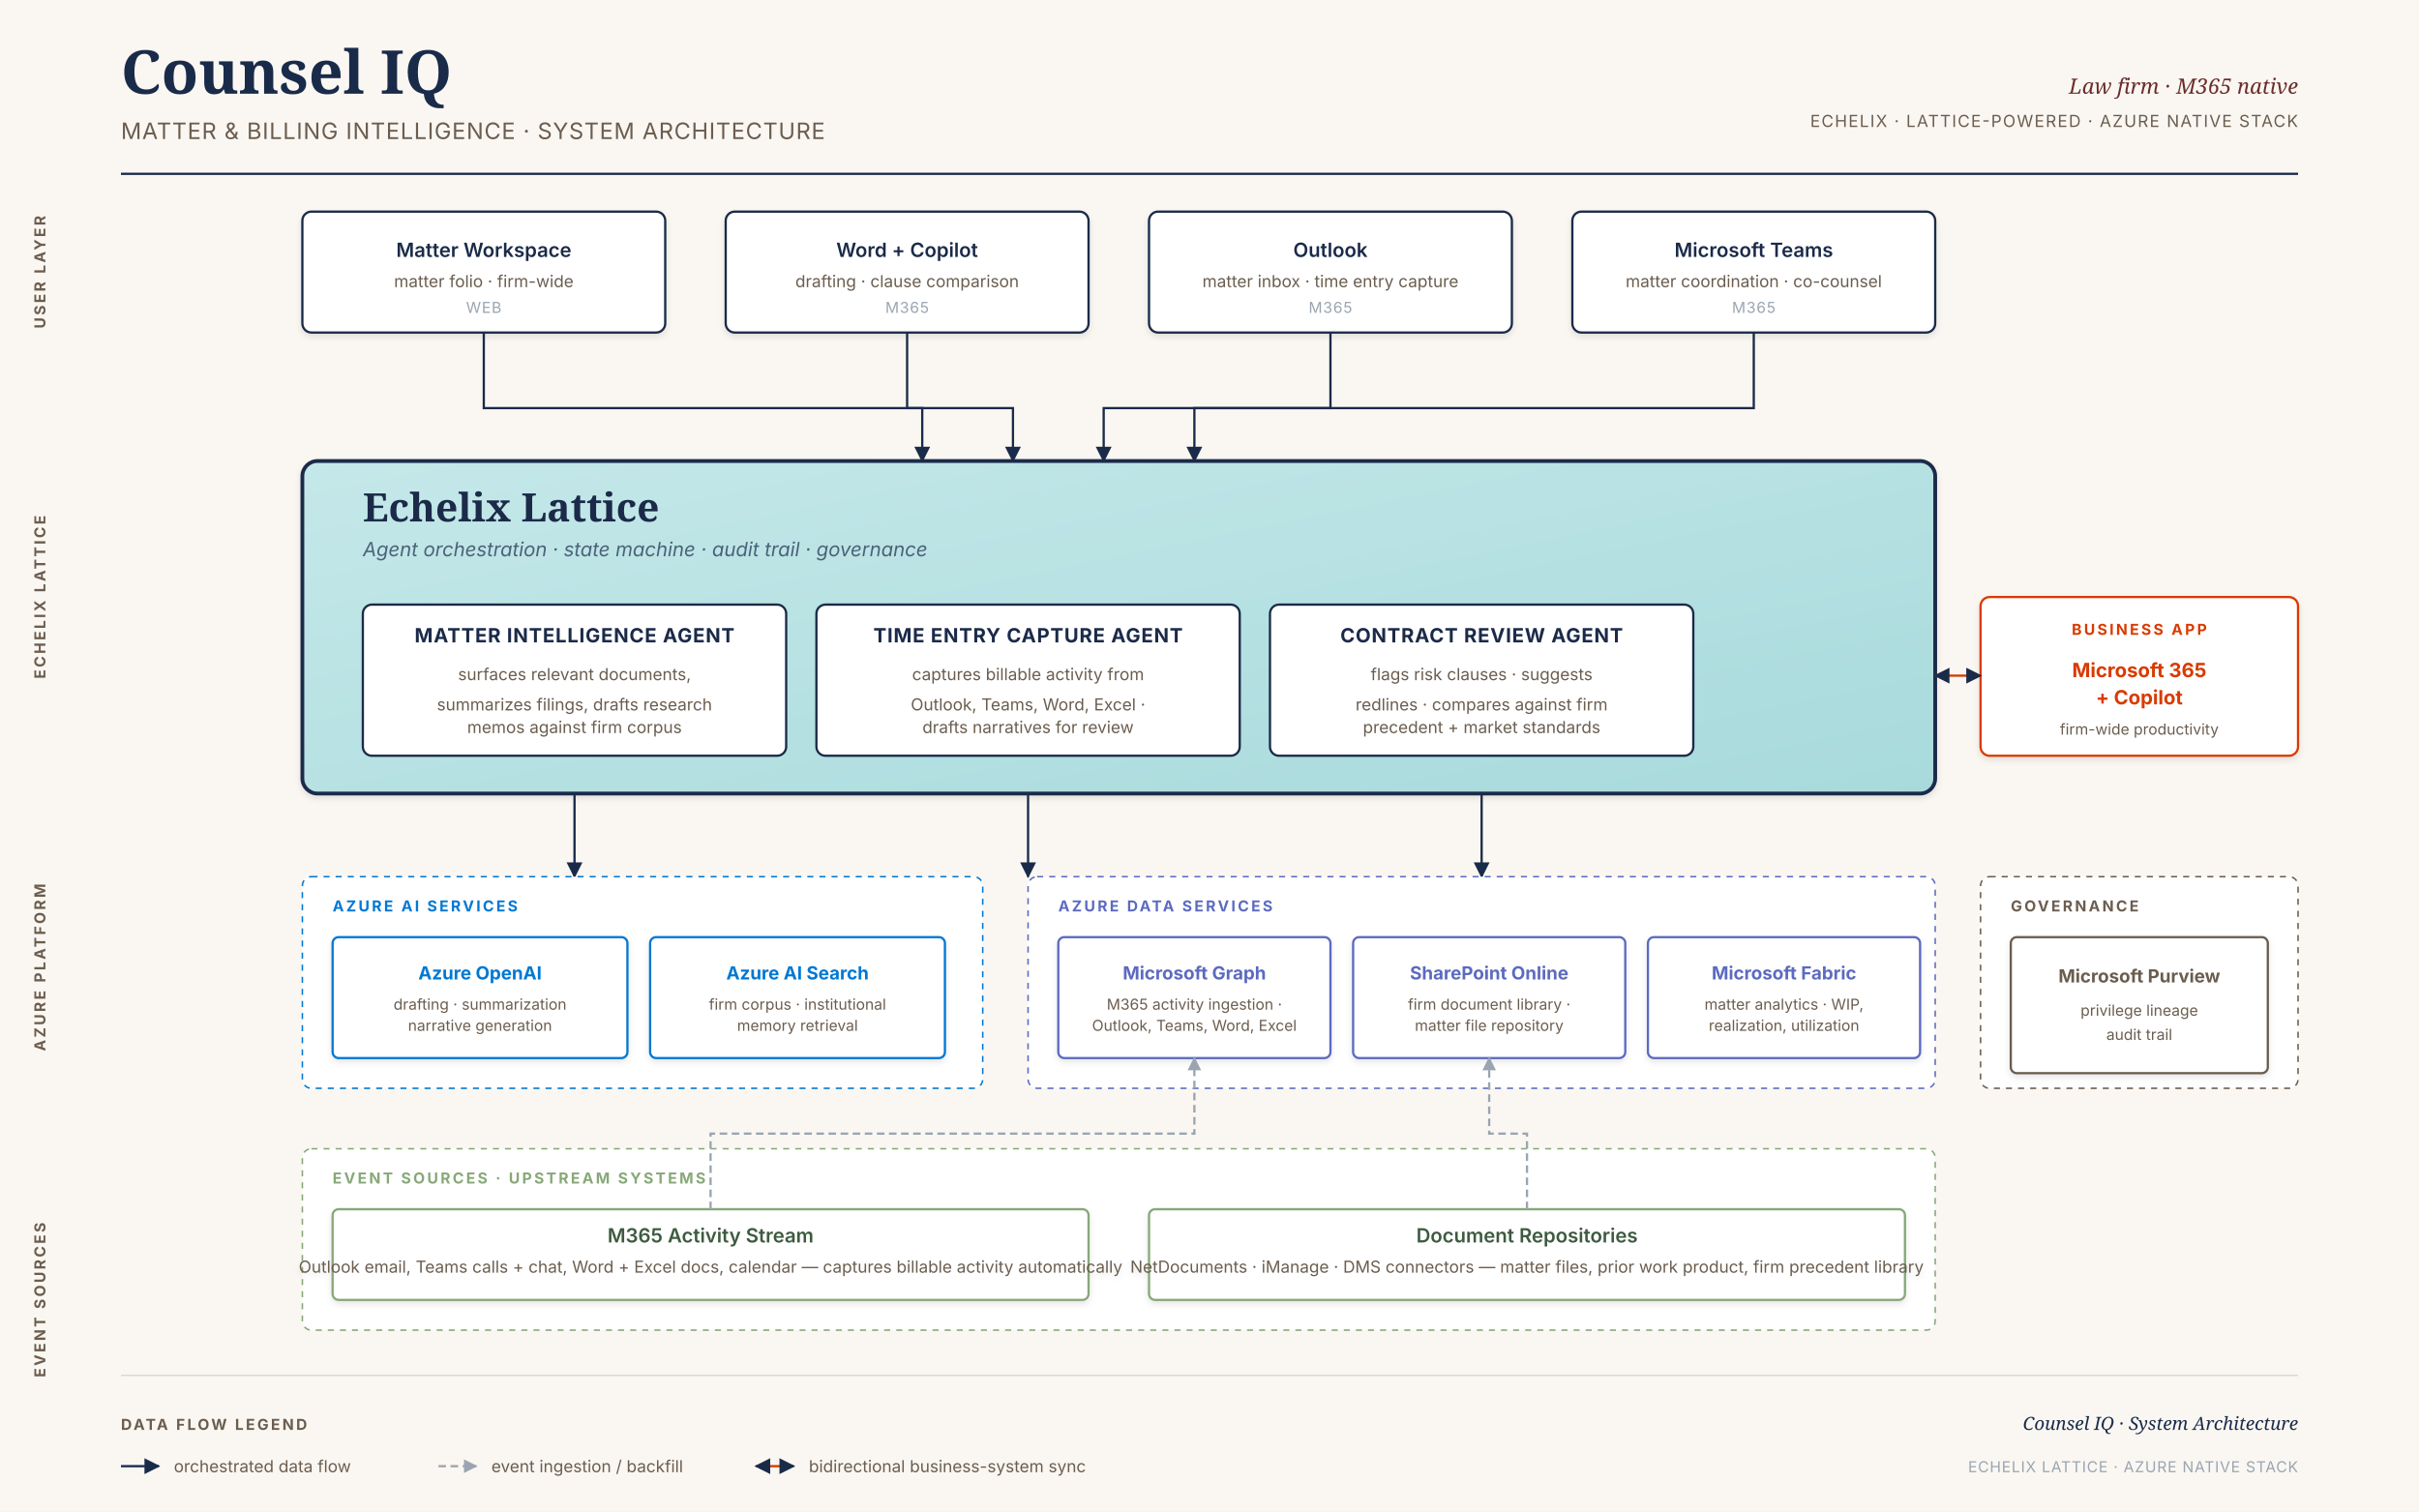
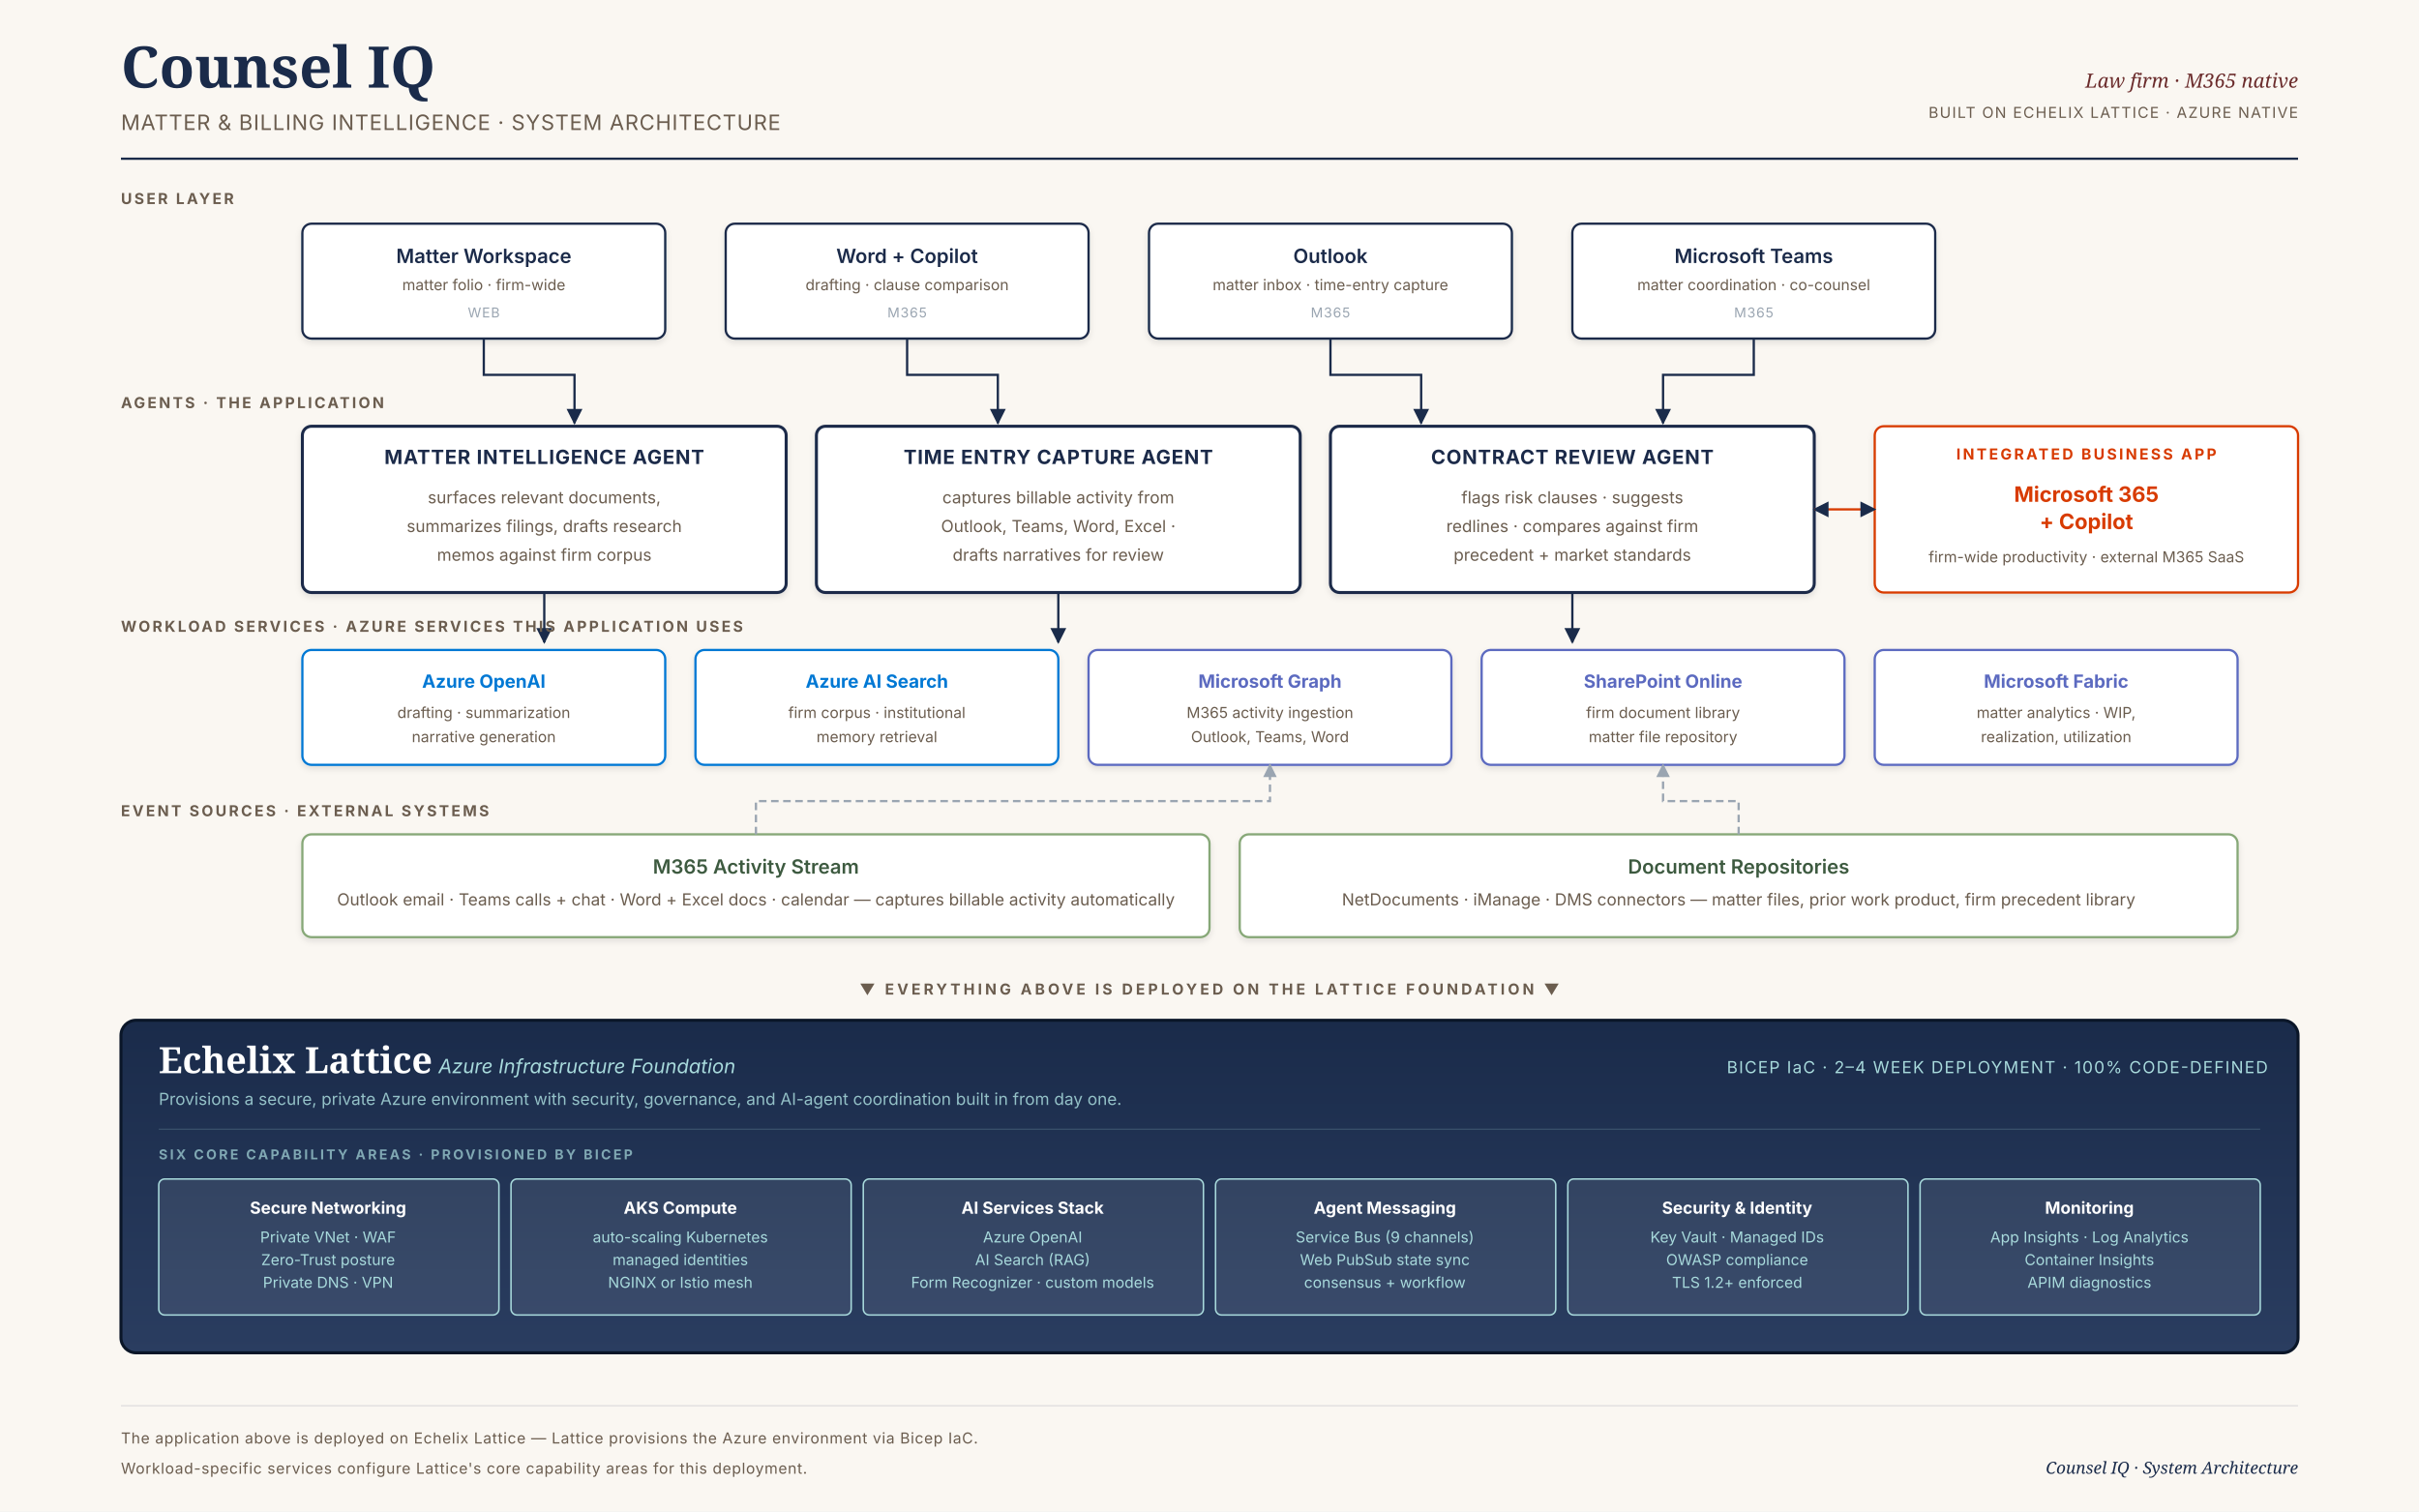
<svg xmlns="http://www.w3.org/2000/svg" viewBox="0 0 1600 1000" font-family="Inter, -apple-system, BlinkMacSystemFont, 'Helvetica Neue', Arial, sans-serif">
  <defs>
    <filter id="cardShadow" x="-5%" y="-5%" width="110%" height="115%">
      <feGaussianBlur in="SourceAlpha" stdDeviation="2" />
      <feOffset dx="0" dy="2" result="offset" />
      <feComponentTransfer>
        <feFuncA type="linear" slope="0.10" />
      </feComponentTransfer>
      <feMerge>
        <feMergeNode />
        <feMergeNode in="SourceGraphic" />
      </feMerge>
    </filter>
-     <linearGradient id="latticeFill" x1="0" y1="0" x2="1" y2="1">
-       <stop offset="0%" stop-color="#C5E8E9" />
-       <stop offset="100%" stop-color="#A8DADC" />
+     <linearGradient id="latticeFoundation" x1="0" y1="0" x2="0" y2="1">
+       <stop offset="0%" stop-color="#1A2B4A" />
+       <stop offset="100%" stop-color="#2A3D60" />
    </linearGradient>
    <marker id="arrow" viewBox="0 0 10 10" refX="9" refY="5" markerWidth="7" markerHeight="7" orient="auto-start-reverse">
      <path d="M 0 0 L 10 5 L 0 10 z" fill="#1A2B4A" />
    </marker>
    <marker id="arrowMuted" viewBox="0 0 10 10" refX="9" refY="5" markerWidth="6" markerHeight="6" orient="auto-start-reverse">
      <path d="M 0 0 L 10 5 L 0 10 z" fill="#9AA5B1" />
    </marker>
  </defs>
  <rect width="1600" height="1000" fill="#FAF7F2" />
-   <text x="80" y="62" font-family="Newsreader, 'Source Serif Pro', Georgia, serif" font-size="40" font-weight="600" fill="#1A2B4A">Counsel IQ</text>
-   <text x="80" y="92" font-size="15" fill="#6B5D4F" letter-spacing="0.5">MATTER &amp; BILLING INTELLIGENCE  ·  SYSTEM ARCHITECTURE</text>
-   <line x1="80" y1="115" x2="1520" y2="115" stroke="#1A2B4A" stroke-width="1.5" />
-   <text x="1520" y="62" text-anchor="end" font-family="Newsreader, Georgia, serif" font-size="14" fill="#6B2C2C" font-style="italic">Law firm · M365 native</text>
-   <text x="1520" y="84" text-anchor="end" font-size="11" fill="#6B5D4F" letter-spacing="0.8">
-     ECHELIX  ·  LATTICE-POWERED  ·  AZURE NATIVE STACK
+   <text x="80" y="58" font-family="Newsreader, Georgia, serif" font-size="38" font-weight="600" fill="#1A2B4A">Counsel IQ</text>
+   <text x="80" y="86" font-size="14" fill="#6B5D4F" letter-spacing="0.5">MATTER &amp; BILLING INTELLIGENCE  ·  SYSTEM ARCHITECTURE</text>
+   <line x1="80" y1="105" x2="1520" y2="105" stroke="#1A2B4A" stroke-width="1.5" />
+   <text x="1520" y="58" text-anchor="end" font-family="Newsreader, Georgia, serif" font-size="13" fill="#6B2C2C" font-style="italic">Law firm · M365 native</text>
+   <text x="1520" y="78" text-anchor="end" font-size="10" fill="#6B5D4F" letter-spacing="0.8">
+     BUILT ON ECHELIX LATTICE  ·  AZURE NATIVE
  </text>
-   <g font-size="10" font-weight="700" letter-spacing="1.5" fill="#6B5D4F">
-     <text x="30" y="180" transform="rotate(-90 30 180)" text-anchor="middle">USER LAYER</text>
-     <text x="30" y="395" transform="rotate(-90 30 395)" text-anchor="middle">ECHELIX LATTICE</text>
-     <text x="30" y="640" transform="rotate(-90 30 640)" text-anchor="middle">AZURE PLATFORM</text>
-     <text x="30" y="860" transform="rotate(-90 30 860)" text-anchor="middle">EVENT SOURCES</text>
+   <text x="80" y="135" font-size="10" font-weight="700" letter-spacing="1.5" fill="#6B5D4F">USER LAYER</text>
+   <g filter="url(#cardShadow)">
+     <rect x="200" y="148" width="240" height="76" rx="6" fill="#FFFFFF" stroke="#1A2B4A" stroke-width="1.5" />
+     <text x="320" y="174" text-anchor="middle" font-size="13" font-weight="600" fill="#1A2B4A">Matter Workspace</text>
+     <text x="320" y="192" text-anchor="middle" font-size="10" fill="#6B5D4F">matter folio · firm-wide</text>
+     <text x="320" y="210" text-anchor="middle" font-size="9" fill="#9AA5B1" letter-spacing="0.5">WEB</text>
+     <rect x="480" y="148" width="240" height="76" rx="6" fill="#FFFFFF" stroke="#1A2B4A" stroke-width="1.5" />
+     <text x="600" y="174" text-anchor="middle" font-size="13" font-weight="600" fill="#1A2B4A">Word + Copilot</text>
+     <text x="600" y="192" text-anchor="middle" font-size="10" fill="#6B5D4F">drafting · clause comparison</text>
+     <text x="600" y="210" text-anchor="middle" font-size="9" fill="#9AA5B1" letter-spacing="0.5">M365</text>
+     <rect x="760" y="148" width="240" height="76" rx="6" fill="#FFFFFF" stroke="#1A2B4A" stroke-width="1.5" />
+     <text x="880" y="174" text-anchor="middle" font-size="13" font-weight="600" fill="#1A2B4A">Outlook</text>
+     <text x="880" y="192" text-anchor="middle" font-size="10" fill="#6B5D4F">matter inbox · time-entry capture</text>
+     <text x="880" y="210" text-anchor="middle" font-size="9" fill="#9AA5B1" letter-spacing="0.5">M365</text>
+     <rect x="1040" y="148" width="240" height="76" rx="6" fill="#FFFFFF" stroke="#1A2B4A" stroke-width="1.5" />
+     <text x="1160" y="174" text-anchor="middle" font-size="13" font-weight="600" fill="#1A2B4A">Microsoft Teams</text>
+     <text x="1160" y="192" text-anchor="middle" font-size="10" fill="#6B5D4F">matter coordination · co-counsel</text>
+     <text x="1160" y="210" text-anchor="middle" font-size="9" fill="#9AA5B1" letter-spacing="0.5">M365</text>
+   </g>
+   <g stroke="#1A2B4A" stroke-width="1.5" fill="none" marker-end="url(#arrow)">
+     <path d="M 320 224 L 320 248 L 380 248 L 380 280" />
+     <path d="M 600 224 L 600 248 L 660 248 L 660 280" />
+     <path d="M 880 224 L 880 248 L 940 248 L 940 280" />
+     <path d="M 1160 224 L 1160 248 L 1100 248 L 1100 280" />
+   </g>
+   <text x="80" y="270" font-size="10" font-weight="700" letter-spacing="1.5" fill="#6B5D4F">AGENTS  ·  THE APPLICATION</text>
+   <g filter="url(#cardShadow)">
+     <rect x="200" y="282" width="320" height="110" rx="6" fill="#FFFFFF" stroke="#1A2B4A" stroke-width="2" />
+     <text x="360" y="307" text-anchor="middle" font-size="13" font-weight="700" fill="#1A2B4A" letter-spacing="0.5">MATTER INTELLIGENCE AGENT</text>
+     <text x="360" y="333" text-anchor="middle" font-size="11" fill="#6B5D4F">surfaces relevant documents,</text>
+     <text x="360" y="352" text-anchor="middle" font-size="11" fill="#6B5D4F">summarizes filings, drafts research</text>
+     <text x="360" y="371" text-anchor="middle" font-size="11" fill="#6B5D4F">memos against firm corpus</text>
+     <rect x="540" y="282" width="320" height="110" rx="6" fill="#FFFFFF" stroke="#1A2B4A" stroke-width="2" />
+     <text x="700" y="307" text-anchor="middle" font-size="13" font-weight="700" fill="#1A2B4A" letter-spacing="0.5">TIME ENTRY CAPTURE AGENT</text>
+     <text x="700" y="333" text-anchor="middle" font-size="11" fill="#6B5D4F">captures billable activity from</text>
+     <text x="700" y="352" text-anchor="middle" font-size="11" fill="#6B5D4F">Outlook, Teams, Word, Excel ·</text>
+     <text x="700" y="371" text-anchor="middle" font-size="11" fill="#6B5D4F">drafts narratives for review</text>
+     <rect x="880" y="282" width="320" height="110" rx="6" fill="#FFFFFF" stroke="#1A2B4A" stroke-width="2" />
+     <text x="1040" y="307" text-anchor="middle" font-size="13" font-weight="700" fill="#1A2B4A" letter-spacing="0.5">CONTRACT REVIEW AGENT</text>
+     <text x="1040" y="333" text-anchor="middle" font-size="11" fill="#6B5D4F">flags risk clauses · suggests</text>
+     <text x="1040" y="352" text-anchor="middle" font-size="11" fill="#6B5D4F">redlines · compares against firm</text>
+     <text x="1040" y="371" text-anchor="middle" font-size="11" fill="#6B5D4F">precedent + market standards</text>
  </g>
  <g filter="url(#cardShadow)">
-     <rect x="200" y="140" width="240" height="80" rx="6" fill="#FFFFFF" stroke="#1A2B4A" stroke-width="1.5" />
-     <text x="320" y="170" text-anchor="middle" font-size="13" font-weight="600" fill="#1A2B4A">Matter Workspace</text>
-     <text x="320" y="190" text-anchor="middle" font-size="11" fill="#6B5D4F">matter folio · firm-wide</text>
-     <text x="320" y="207" text-anchor="middle" font-size="10" fill="#9AA5B1" letter-spacing="0.5">WEB</text>
-     <rect x="480" y="140" width="240" height="80" rx="6" fill="#FFFFFF" stroke="#1A2B4A" stroke-width="1.5" />
-     <text x="600" y="170" text-anchor="middle" font-size="13" font-weight="600" fill="#1A2B4A">Word + Copilot</text>
-     <text x="600" y="190" text-anchor="middle" font-size="11" fill="#6B5D4F">drafting · clause comparison</text>
-     <text x="600" y="207" text-anchor="middle" font-size="10" fill="#9AA5B1" letter-spacing="0.5">M365</text>
-     <rect x="760" y="140" width="240" height="80" rx="6" fill="#FFFFFF" stroke="#1A2B4A" stroke-width="1.5" />
-     <text x="880" y="170" text-anchor="middle" font-size="13" font-weight="600" fill="#1A2B4A">Outlook</text>
-     <text x="880" y="190" text-anchor="middle" font-size="11" fill="#6B5D4F">matter inbox · time entry capture</text>
-     <text x="880" y="207" text-anchor="middle" font-size="10" fill="#9AA5B1" letter-spacing="0.5">M365</text>
-     <rect x="1040" y="140" width="240" height="80" rx="6" fill="#FFFFFF" stroke="#1A2B4A" stroke-width="1.5" />
-     <text x="1160" y="170" text-anchor="middle" font-size="13" font-weight="600" fill="#1A2B4A">Microsoft Teams</text>
-     <text x="1160" y="190" text-anchor="middle" font-size="11" fill="#6B5D4F">matter coordination · co-counsel</text>
-     <text x="1160" y="207" text-anchor="middle" font-size="10" fill="#9AA5B1" letter-spacing="0.5">M365</text>
+     <rect x="1240" y="282" width="280" height="110" rx="6" fill="#FFFFFF" stroke="#D83B01" stroke-width="1.5" />
+     <text x="1380" y="304" text-anchor="middle" font-size="10" font-weight="700" letter-spacing="1.5" fill="#D83B01">INTEGRATED BUSINESS APP</text>
+     <text x="1380" y="332" text-anchor="middle" font-size="14" font-weight="700" fill="#D83B01">Microsoft 365</text>
+     <text x="1380" y="350" text-anchor="middle" font-size="14" font-weight="700" fill="#D83B01">+ Copilot</text>
+     <text x="1380" y="372" text-anchor="middle" font-size="10" fill="#6B5D4F">firm-wide productivity · external M365 SaaS</text>
+   </g>
+   <g stroke="#D83B01" stroke-width="1.5" fill="none" marker-end="url(#arrow)" marker-start="url(#arrow)">
+     <path d="M 1200 337 L 1240 337" />
  </g>
  <g stroke="#1A2B4A" stroke-width="1.5" fill="none" marker-end="url(#arrow)">
-     <path d="M 320 220 L 320 270 L 610 270 L 610 305" />
-     <path d="M 600 220 L 600 270 L 670 270 L 670 305" />
-     <path d="M 880 220 L 880 270 L 730 270 L 730 305" />
-     <path d="M 1160 220 L 1160 270 L 790 270 L 790 305" />
+     <path d="M 360 392 L 360 425" />
+     <path d="M 700 392 L 700 425" />
+     <path d="M 1040 392 L 1040 425" />
  </g>
+   <text x="80" y="418" font-size="10" font-weight="700" letter-spacing="1.5" fill="#6B5D4F">WORKLOAD SERVICES  ·  AZURE SERVICES THIS APPLICATION USES</text>
  <g filter="url(#cardShadow)">
-     <rect x="200" y="305" width="1080" height="220" rx="10" fill="url(#latticeFill)" stroke="#1A2B4A" stroke-width="2.5" />
-     <text x="240" y="345" font-family="Newsreader, Georgia, serif" font-size="26" font-weight="600" fill="#1A2B4A">Echelix Lattice</text>
-     <text x="240" y="368" font-size="13" fill="#1A2B4A" font-style="italic" opacity="0.7">
-       Agent orchestration · state machine · audit trail · governance
-     </text>
-     <rect x="240" y="400" width="280" height="100" rx="6" fill="#FFFFFF" stroke="#1A2B4A" stroke-width="1.5" />
-     <text x="380" y="425" text-anchor="middle" font-size="13" font-weight="700" fill="#1A2B4A" letter-spacing="0.5">MATTER INTELLIGENCE AGENT</text>
-     <text x="380" y="450" text-anchor="middle" font-size="11" fill="#6B5D4F">surfaces relevant documents,</text>
-     <text x="380" y="470" text-anchor="middle" font-size="11" fill="#6B5D4F">summarizes filings, drafts research</text>
-     <text x="380" y="485" text-anchor="middle" font-size="11" fill="#6B5D4F">memos against firm corpus</text>
-     <rect x="540" y="400" width="280" height="100" rx="6" fill="#FFFFFF" stroke="#1A2B4A" stroke-width="1.5" />
-     <text x="680" y="425" text-anchor="middle" font-size="13" font-weight="700" fill="#1A2B4A" letter-spacing="0.5">TIME ENTRY CAPTURE AGENT</text>
-     <text x="680" y="450" text-anchor="middle" font-size="11" fill="#6B5D4F">captures billable activity from</text>
-     <text x="680" y="470" text-anchor="middle" font-size="11" fill="#6B5D4F">Outlook, Teams, Word, Excel ·</text>
-     <text x="680" y="485" text-anchor="middle" font-size="11" fill="#6B5D4F">drafts narratives for review</text>
-     <rect x="840" y="400" width="280" height="100" rx="6" fill="#FFFFFF" stroke="#1A2B4A" stroke-width="1.5" />
-     <text x="980" y="425" text-anchor="middle" font-size="13" font-weight="700" fill="#1A2B4A" letter-spacing="0.5">CONTRACT REVIEW AGENT</text>
-     <text x="980" y="450" text-anchor="middle" font-size="11" fill="#6B5D4F">flags risk clauses · suggests</text>
-     <text x="980" y="470" text-anchor="middle" font-size="11" fill="#6B5D4F">redlines · compares against firm</text>
-     <text x="980" y="485" text-anchor="middle" font-size="11" fill="#6B5D4F">precedent + market standards</text>
+     <rect x="200" y="430" width="240" height="76" rx="6" fill="#FFFFFF" stroke="#0078D4" stroke-width="1.5" />
+     <text x="320" y="455" text-anchor="middle" font-size="12" font-weight="700" fill="#0078D4">Azure OpenAI</text>
+     <text x="320" y="475" text-anchor="middle" font-size="10" fill="#6B5D4F">drafting · summarization</text>
+     <text x="320" y="491" text-anchor="middle" font-size="10" fill="#6B5D4F">narrative generation</text>
+     <rect x="460" y="430" width="240" height="76" rx="6" fill="#FFFFFF" stroke="#0078D4" stroke-width="1.5" />
+     <text x="580" y="455" text-anchor="middle" font-size="12" font-weight="700" fill="#0078D4">Azure AI Search</text>
+     <text x="580" y="475" text-anchor="middle" font-size="10" fill="#6B5D4F">firm corpus · institutional</text>
+     <text x="580" y="491" text-anchor="middle" font-size="10" fill="#6B5D4F">memory retrieval</text>
+     <rect x="720" y="430" width="240" height="76" rx="6" fill="#FFFFFF" stroke="#5C6BC0" stroke-width="1.5" />
+     <text x="840" y="455" text-anchor="middle" font-size="12" font-weight="700" fill="#5C6BC0">Microsoft Graph</text>
+     <text x="840" y="475" text-anchor="middle" font-size="10" fill="#6B5D4F">M365 activity ingestion</text>
+     <text x="840" y="491" text-anchor="middle" font-size="10" fill="#6B5D4F">Outlook, Teams, Word</text>
+     <rect x="980" y="430" width="240" height="76" rx="6" fill="#FFFFFF" stroke="#5C6BC0" stroke-width="1.5" />
+     <text x="1100" y="455" text-anchor="middle" font-size="12" font-weight="700" fill="#5C6BC0">SharePoint Online</text>
+     <text x="1100" y="475" text-anchor="middle" font-size="10" fill="#6B5D4F">firm document library</text>
+     <text x="1100" y="491" text-anchor="middle" font-size="10" fill="#6B5D4F">matter file repository</text>
+     <rect x="1240" y="430" width="240" height="76" rx="6" fill="#FFFFFF" stroke="#5C6BC0" stroke-width="1.5" />
+     <text x="1360" y="455" text-anchor="middle" font-size="12" font-weight="700" fill="#5C6BC0">Microsoft Fabric</text>
+     <text x="1360" y="475" text-anchor="middle" font-size="10" fill="#6B5D4F">matter analytics · WIP,</text>
+     <text x="1360" y="491" text-anchor="middle" font-size="10" fill="#6B5D4F">realization, utilization</text>
  </g>
-   <g stroke="#1A2B4A" stroke-width="1.5" fill="none" marker-end="url(#arrow)">
-     <path d="M 380 525 L 380 580" />
-     <path d="M 680 525 L 680 580" />
-     <path d="M 980 525 L 980 580" />
-   </g>
-   <g>
-     <rect x="200" y="580" width="450" height="140" rx="6" fill="#FFFFFF" stroke="#0078D4" stroke-width="1" stroke-dasharray="4,4" />
-     <text x="220" y="603" font-size="10" font-weight="700" letter-spacing="1.5" fill="#0078D4">AZURE AI SERVICES</text>
-     <g filter="url(#cardShadow)">
-       <rect x="220" y="620" width="195" height="80" rx="4" fill="#FFFFFF" stroke="#0078D4" stroke-width="1.5" />
-       <text x="317.5" y="648" text-anchor="middle" font-size="12" font-weight="700" fill="#0078D4">Azure OpenAI</text>
-       <text x="317.5" y="668" text-anchor="middle" font-size="10" fill="#6B5D4F">drafting · summarization</text>
-       <text x="317.5" y="682" text-anchor="middle" font-size="10" fill="#6B5D4F">narrative generation</text>
-       <rect x="430" y="620" width="195" height="80" rx="4" fill="#FFFFFF" stroke="#0078D4" stroke-width="1.5" />
-       <text x="527.5" y="648" text-anchor="middle" font-size="12" font-weight="700" fill="#0078D4">Azure AI Search</text>
-       <text x="527.5" y="668" text-anchor="middle" font-size="10" fill="#6B5D4F">firm corpus · institutional</text>
-       <text x="527.5" y="682" text-anchor="middle" font-size="10" fill="#6B5D4F">memory retrieval</text>
-     </g>
-   </g>
-   <g>
-     <rect x="680" y="580" width="600" height="140" rx="6" fill="#FFFFFF" stroke="#5C6BC0" stroke-width="1" stroke-dasharray="4,4" />
-     <text x="700" y="603" font-size="10" font-weight="700" letter-spacing="1.5" fill="#5C6BC0">AZURE DATA SERVICES</text>
-     <g filter="url(#cardShadow)">
-       <rect x="700" y="620" width="180" height="80" rx="4" fill="#FFFFFF" stroke="#5C6BC0" stroke-width="1.5" />
-       <text x="790" y="648" text-anchor="middle" font-size="12" font-weight="700" fill="#5C6BC0">Microsoft Graph</text>
-       <text x="790" y="668" text-anchor="middle" font-size="10" fill="#6B5D4F">M365 activity ingestion ·</text>
-       <text x="790" y="682" text-anchor="middle" font-size="10" fill="#6B5D4F">Outlook, Teams, Word, Excel</text>
-       <rect x="895" y="620" width="180" height="80" rx="4" fill="#FFFFFF" stroke="#5C6BC0" stroke-width="1.5" />
-       <text x="985" y="648" text-anchor="middle" font-size="12" font-weight="700" fill="#5C6BC0">SharePoint Online</text>
-       <text x="985" y="668" text-anchor="middle" font-size="10" fill="#6B5D4F">firm document library ·</text>
-       <text x="985" y="682" text-anchor="middle" font-size="10" fill="#6B5D4F">matter file repository</text>
-       <rect x="1090" y="620" width="180" height="80" rx="4" fill="#FFFFFF" stroke="#5C6BC0" stroke-width="1.5" />
-       <text x="1180" y="648" text-anchor="middle" font-size="12" font-weight="700" fill="#5C6BC0">Microsoft Fabric</text>
-       <text x="1180" y="668" text-anchor="middle" font-size="10" fill="#6B5D4F">matter analytics · WIP,</text>
-       <text x="1180" y="682" text-anchor="middle" font-size="10" fill="#6B5D4F">realization, utilization</text>
-     </g>
-   </g>
+   <text x="80" y="540" font-size="10" font-weight="700" letter-spacing="1.5" fill="#6B5D4F">EVENT SOURCES  ·  EXTERNAL SYSTEMS</text>
  <g filter="url(#cardShadow)">
-     <rect x="1310" y="395" width="210" height="105" rx="6" fill="#FFFFFF" stroke="#D83B01" stroke-width="1.5" />
-     <text x="1415" y="420" text-anchor="middle" font-size="10" font-weight="700" letter-spacing="1.5" fill="#D83B01">BUSINESS APP</text>
-     <text x="1415" y="448" text-anchor="middle" font-size="13" font-weight="700" fill="#D83B01">Microsoft 365</text>
-     <text x="1415" y="466" text-anchor="middle" font-size="13" font-weight="700" fill="#D83B01">+ Copilot</text>
-     <text x="1415" y="486" text-anchor="middle" font-size="10" fill="#6B5D4F">firm-wide productivity</text>
-   </g>
-   <g stroke="#D83B01" stroke-width="1.5" fill="none" marker-end="url(#arrow)" marker-start="url(#arrow)">
-     <path d="M 1280 447 L 1310 447" />
-   </g>
-   <g>
-     <rect x="200" y="760" width="1080" height="120" rx="6" fill="#FFFFFF" stroke="#87A878" stroke-width="1" stroke-dasharray="4,4" />
-     <text x="220" y="783" font-size="10" font-weight="700" letter-spacing="1.5" fill="#87A878">EVENT SOURCES · UPSTREAM SYSTEMS</text>
-     <g filter="url(#cardShadow)">
-       <rect x="220" y="800" width="500" height="60" rx="4" fill="#FFFFFF" stroke="#87A878" stroke-width="1.5" />
-       <text x="470" y="822" text-anchor="middle" font-size="13" font-weight="600" fill="#3D5A3F">M365 Activity Stream</text>
-       <text x="470" y="842" text-anchor="middle" font-size="11" fill="#6B5D4F">Outlook email, Teams calls + chat, Word + Excel docs, calendar — captures billable activity automatically</text>
-       <rect x="760" y="800" width="500" height="60" rx="4" fill="#FFFFFF" stroke="#87A878" stroke-width="1.5" />
-       <text x="1010" y="822" text-anchor="middle" font-size="13" font-weight="600" fill="#3D5A3F">Document Repositories</text>
-       <text x="1010" y="842" text-anchor="middle" font-size="11" fill="#6B5D4F">NetDocuments · iManage · DMS connectors — matter files, prior work product, firm precedent library</text>
-     </g>
+     <rect x="200" y="552" width="600" height="68" rx="6" fill="#FFFFFF" stroke="#87A878" stroke-width="1.5" />
+     <text x="500" y="578" text-anchor="middle" font-size="13" font-weight="600" fill="#3D5A3F">M365 Activity Stream</text>
+     <text x="500" y="599" text-anchor="middle" font-size="11" fill="#6B5D4F">Outlook email · Teams calls + chat · Word + Excel docs · calendar — captures billable activity automatically</text>
+     <rect x="820" y="552" width="660" height="68" rx="6" fill="#FFFFFF" stroke="#87A878" stroke-width="1.5" />
+     <text x="1150" y="578" text-anchor="middle" font-size="13" font-weight="600" fill="#3D5A3F">Document Repositories</text>
+     <text x="1150" y="599" text-anchor="middle" font-size="11" fill="#6B5D4F">NetDocuments · iManage · DMS connectors — matter files, prior work product, firm precedent library</text>
  </g>
  <g stroke="#9AA5B1" stroke-width="1.5" fill="none" marker-end="url(#arrowMuted)" stroke-dasharray="5,3">
-     <path d="M 470 800 L 470 750 L 790 750 L 790 700" />
-     <path d="M 1010 800 L 1010 750 L 985 750 L 985 700" />
+     <path d="M 500 552 L 500 530 L 840 530 L 840 506" />
+     <path d="M 1150 552 L 1150 530 L 1100 530 L 1100 506" />
  </g>
-   <g>
-     <rect x="1310" y="580" width="210" height="140" rx="6" fill="#FFFFFF" stroke="#6B5D4F" stroke-width="1" stroke-dasharray="4,4" />
-     <text x="1330" y="603" font-size="10" font-weight="700" letter-spacing="1.5" fill="#6B5D4F">GOVERNANCE</text>
-     <g filter="url(#cardShadow)">
-       <rect x="1330" y="620" width="170" height="90" rx="4" fill="#FFFFFF" stroke="#6B5D4F" stroke-width="1.5" />
-       <text x="1415" y="650" text-anchor="middle" font-size="12" font-weight="700" fill="#6B5D4F">Microsoft Purview</text>
-       <text x="1415" y="672" text-anchor="middle" font-size="10" fill="#6B5D4F">privilege lineage</text>
-       <text x="1415" y="688" text-anchor="middle" font-size="10" fill="#6B5D4F">audit trail</text>
-     </g>
-   </g>
-   <line x1="80" y1="910" x2="1520" y2="910" stroke="#1A2B4A" stroke-width="0.5" opacity="0.3" />
-   <g font-size="11">
-     <text x="80" y="946" font-size="10" font-weight="700" letter-spacing="1.5" fill="#6B5D4F">DATA FLOW LEGEND</text>
-     <line x1="80" y1="970" x2="105" y2="970" stroke="#1A2B4A" stroke-width="1.5" marker-end="url(#arrow)" />
-     <text x="115" y="974" fill="#6B5D4F">orchestrated data flow</text>
-     <line x1="290" y1="970" x2="315" y2="970" stroke="#9AA5B1" stroke-width="1.5" stroke-dasharray="5,3" marker-end="url(#arrowMuted)" />
-     <text x="325" y="974" fill="#6B5D4F">event ingestion / backfill</text>
-     <line x1="500" y1="970" x2="525" y2="970" stroke="#D83B01" stroke-width="1.5" marker-end="url(#arrow)" marker-start="url(#arrow)" />
-     <text x="535" y="974" fill="#6B5D4F">bidirectional business-system sync</text>
-   </g>
-   <text x="1520" y="946" text-anchor="end" font-family="Newsreader, Georgia, serif" font-size="12" fill="#1A2B4A" font-style="italic">Counsel IQ · System Architecture</text>
-   <text x="1520" y="974" text-anchor="end" font-size="10" fill="#9AA5B1" letter-spacing="0.5">
-     ECHELIX LATTICE  ·  AZURE NATIVE STACK
+   <text x="800" y="658" text-anchor="middle" font-size="10" font-weight="700" letter-spacing="2" fill="#6B5D4F">
+     ▼  EVERYTHING ABOVE IS DEPLOYED ON THE LATTICE FOUNDATION  ▼
  </text>
+   <rect x="80" y="675" width="1440" height="220" rx="10" fill="url(#latticeFoundation)" stroke="#0A1628" stroke-width="2" />
+   <text x="105" y="710" font-family="Newsreader, Georgia, serif" font-size="24" font-weight="600" fill="#FFFFFF">Echelix Lattice</text>
+   <text x="290" y="710" font-size="13" fill="#A8DADC" font-style="italic">
+     Azure Infrastructure Foundation
+   </text>
+   <text x="1500" y="710" text-anchor="end" font-size="11" fill="#A8DADC" letter-spacing="0.8">
+     BICEP IaC  ·  2–4 WEEK DEPLOYMENT  ·  100% CODE-DEFINED
+   </text>
+   <text x="105" y="731" font-size="11" fill="#A8DADC" opacity="0.85">
+     Provisions a secure, private Azure environment with security, governance, and AI-agent coordination built in from day one.
+   </text>
+   <line x1="105" y1="747" x2="1495" y2="747" stroke="#A8DADC" stroke-width="0.5" opacity="0.3" />
+   <text x="105" y="767" font-size="9" font-weight="700" letter-spacing="1.5" fill="#A8DADC" opacity="0.7">SIX CORE CAPABILITY AREAS  ·  PROVISIONED BY BICEP</text>
+   <rect x="105" y="780" width="225" height="90" rx="4" fill="#FFFFFF" fill-opacity="0.08" stroke="#A8DADC" stroke-width="1" />
+   <text x="217" y="803" text-anchor="middle" font-size="11" font-weight="700" fill="#FFFFFF">Secure Networking</text>
+   <text x="217" y="822" text-anchor="middle" font-size="10" fill="#A8DADC">Private VNet · WAF</text>
+   <text x="217" y="837" text-anchor="middle" font-size="10" fill="#A8DADC">Zero-Trust posture</text>
+   <text x="217" y="852" text-anchor="middle" font-size="10" fill="#A8DADC">Private DNS · VPN</text>
+   <rect x="338" y="780" width="225" height="90" rx="4" fill="#FFFFFF" fill-opacity="0.08" stroke="#A8DADC" stroke-width="1" />
+   <text x="450" y="803" text-anchor="middle" font-size="11" font-weight="700" fill="#FFFFFF">AKS Compute</text>
+   <text x="450" y="822" text-anchor="middle" font-size="10" fill="#A8DADC">auto-scaling Kubernetes</text>
+   <text x="450" y="837" text-anchor="middle" font-size="10" fill="#A8DADC">managed identities</text>
+   <text x="450" y="852" text-anchor="middle" font-size="10" fill="#A8DADC">NGINX or Istio mesh</text>
+   <rect x="571" y="780" width="225" height="90" rx="4" fill="#FFFFFF" fill-opacity="0.08" stroke="#A8DADC" stroke-width="1" />
+   <text x="683" y="803" text-anchor="middle" font-size="11" font-weight="700" fill="#FFFFFF">AI Services Stack</text>
+   <text x="683" y="822" text-anchor="middle" font-size="10" fill="#A8DADC">Azure OpenAI</text>
+   <text x="683" y="837" text-anchor="middle" font-size="10" fill="#A8DADC">AI Search (RAG)</text>
+   <text x="683" y="852" text-anchor="middle" font-size="10" fill="#A8DADC">Form Recognizer · custom models</text>
+   <rect x="804" y="780" width="225" height="90" rx="4" fill="#FFFFFF" fill-opacity="0.08" stroke="#A8DADC" stroke-width="1" />
+   <text x="916" y="803" text-anchor="middle" font-size="11" font-weight="700" fill="#FFFFFF">Agent Messaging</text>
+   <text x="916" y="822" text-anchor="middle" font-size="10" fill="#A8DADC">Service Bus (9 channels)</text>
+   <text x="916" y="837" text-anchor="middle" font-size="10" fill="#A8DADC">Web PubSub state sync</text>
+   <text x="916" y="852" text-anchor="middle" font-size="10" fill="#A8DADC">consensus + workflow</text>
+   <rect x="1037" y="780" width="225" height="90" rx="4" fill="#FFFFFF" fill-opacity="0.08" stroke="#A8DADC" stroke-width="1" />
+   <text x="1149" y="803" text-anchor="middle" font-size="11" font-weight="700" fill="#FFFFFF">Security &amp; Identity</text>
+   <text x="1149" y="822" text-anchor="middle" font-size="10" fill="#A8DADC">Key Vault · Managed IDs</text>
+   <text x="1149" y="837" text-anchor="middle" font-size="10" fill="#A8DADC">OWASP compliance</text>
+   <text x="1149" y="852" text-anchor="middle" font-size="10" fill="#A8DADC">TLS 1.2+ enforced</text>
+   <rect x="1270" y="780" width="225" height="90" rx="4" fill="#FFFFFF" fill-opacity="0.08" stroke="#A8DADC" stroke-width="1" />
+   <text x="1382" y="803" text-anchor="middle" font-size="11" font-weight="700" fill="#FFFFFF">Monitoring</text>
+   <text x="1382" y="822" text-anchor="middle" font-size="10" fill="#A8DADC">App Insights · Log Analytics</text>
+   <text x="1382" y="837" text-anchor="middle" font-size="10" fill="#A8DADC">Container Insights</text>
+   <text x="1382" y="852" text-anchor="middle" font-size="10" fill="#A8DADC">APIM diagnostics</text>
+   <line x1="80" y1="930" x2="1520" y2="930" stroke="#1A2B4A" stroke-width="0.5" opacity="0.2" />
+   <text x="80" y="955" font-size="10" fill="#6B5D4F" letter-spacing="0.4">
+     The application above is deployed on Echelix Lattice — Lattice provisions the Azure environment via Bicep IaC.
+   </text>
+   <text x="80" y="975" font-size="10" fill="#6B5D4F" letter-spacing="0.4">
+     Workload-specific services configure Lattice's core capability areas for this deployment.
+   </text>
+   <text x="1520" y="975" text-anchor="end" font-family="Newsreader, Georgia, serif" font-size="11" fill="#1A2B4A" font-style="italic">Counsel IQ · System Architecture</text>
</svg>
